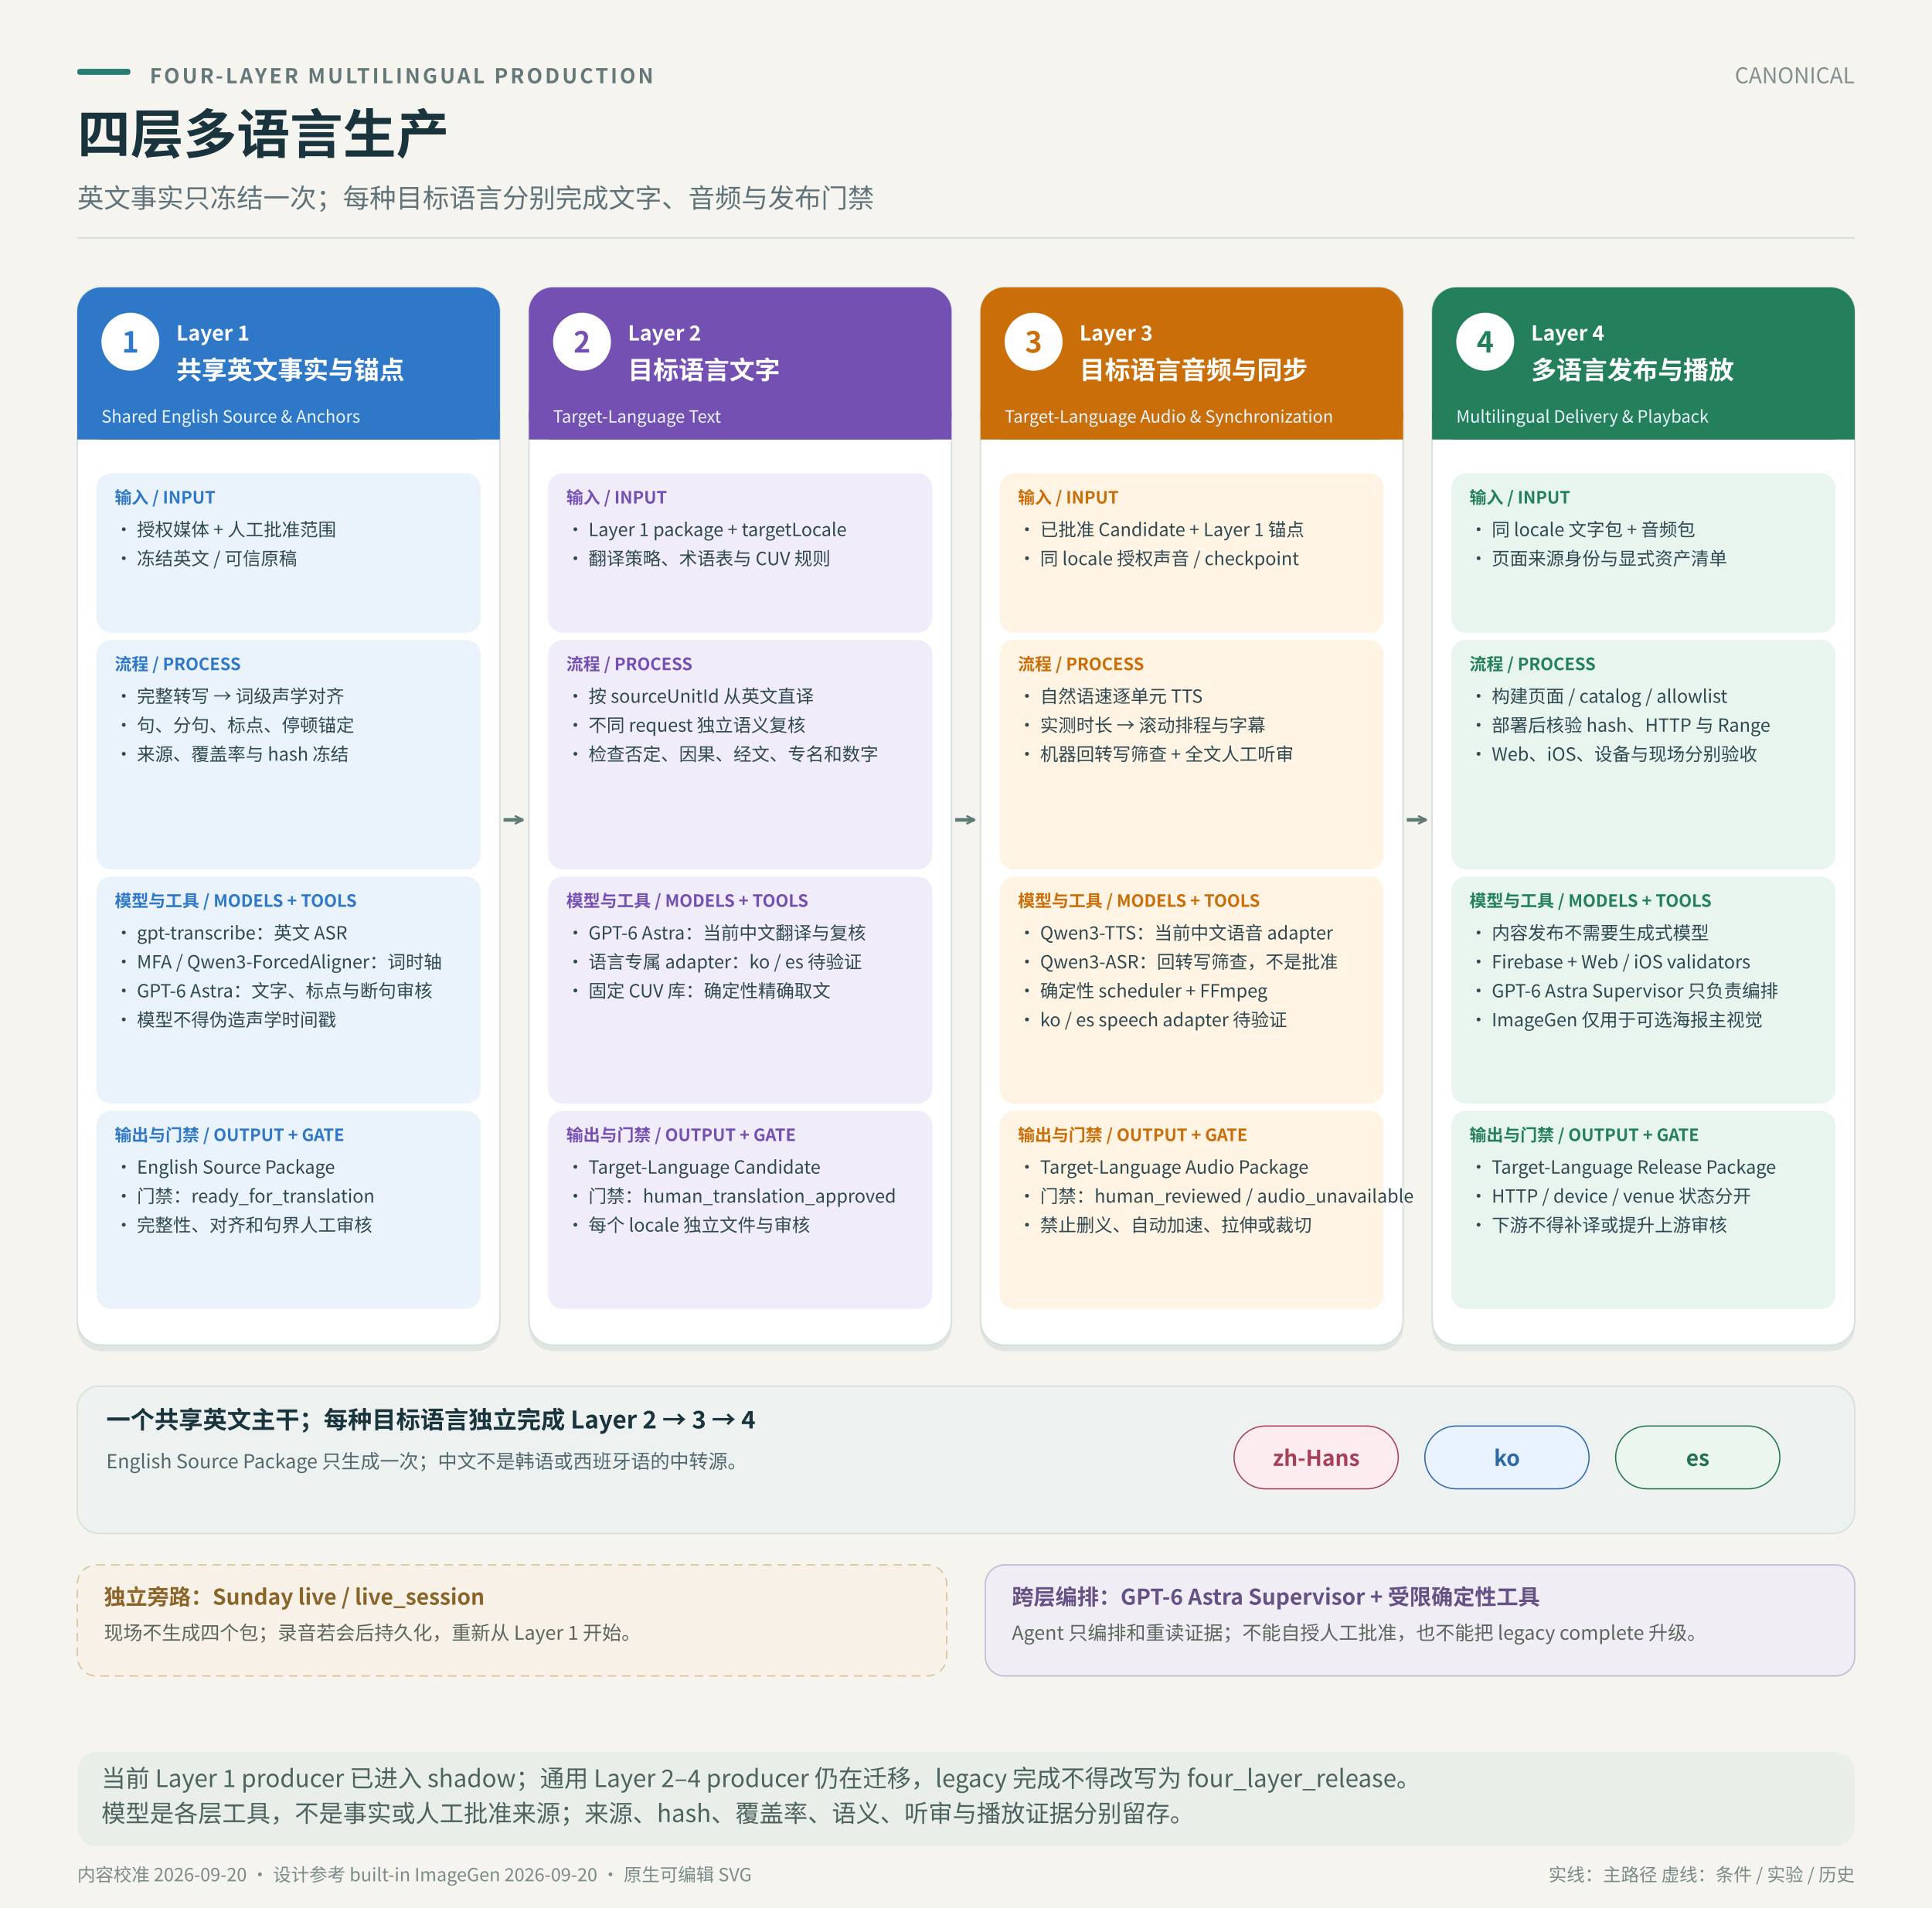
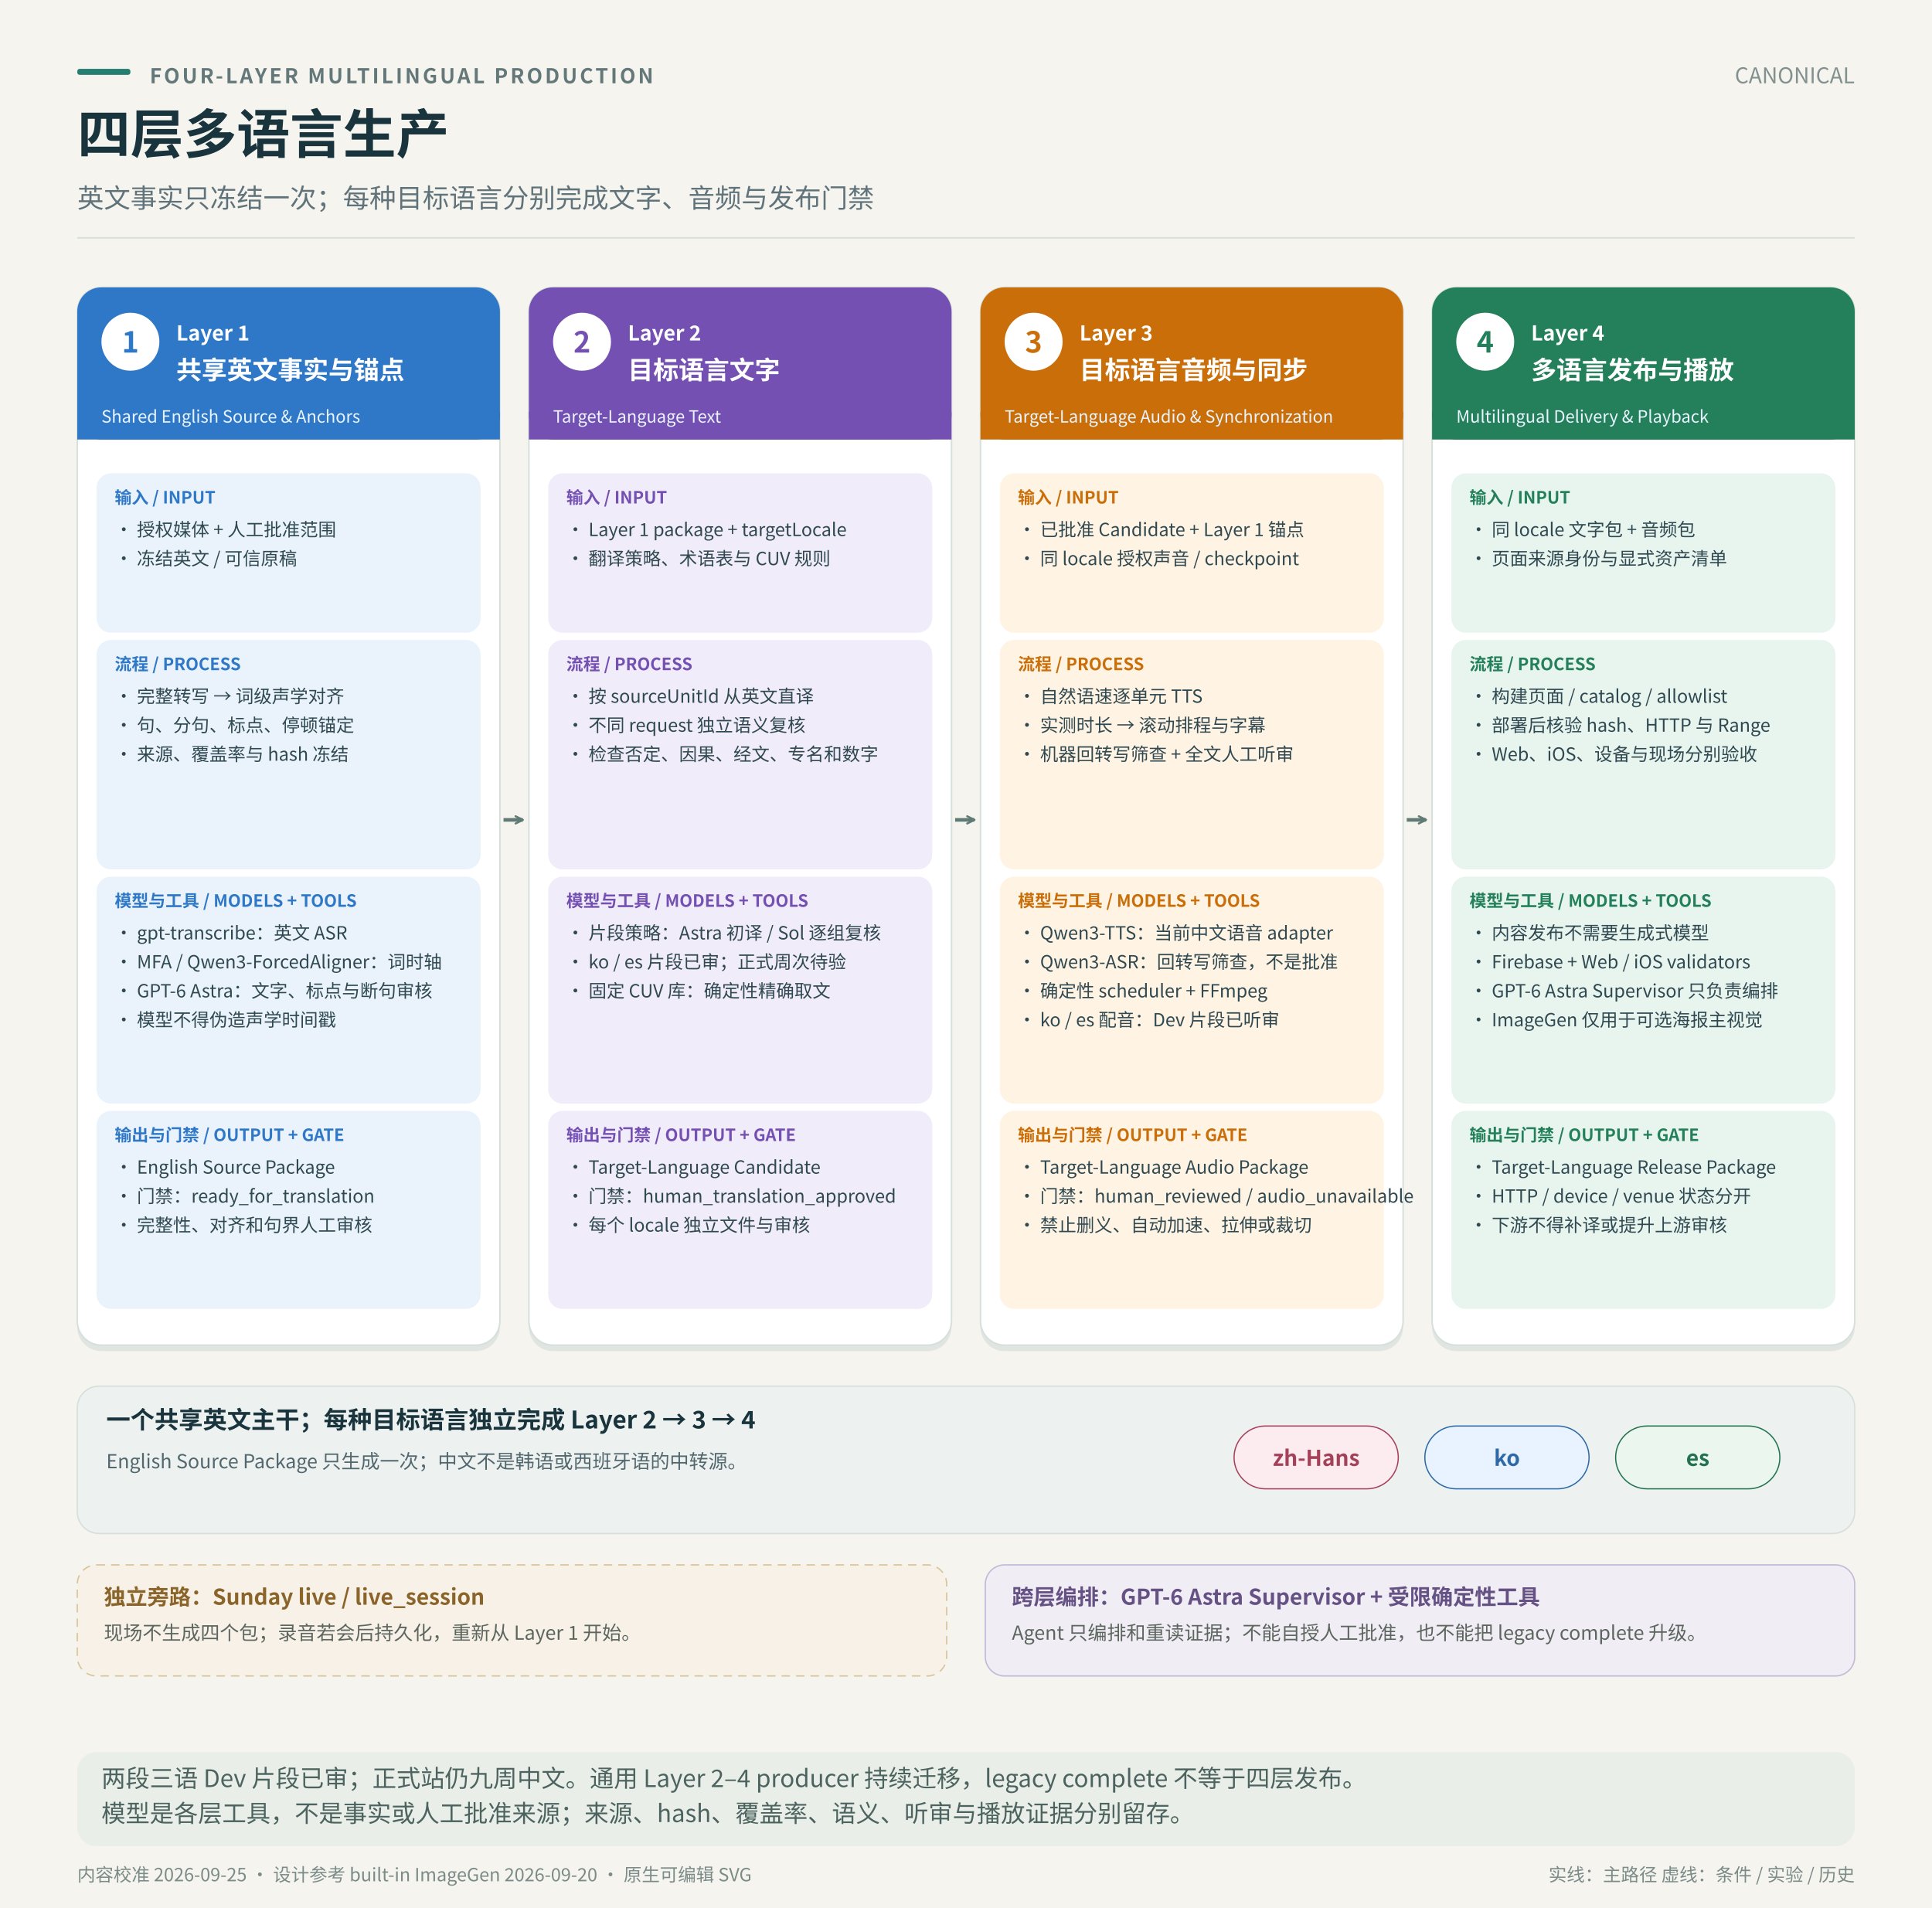
<svg xmlns="http://www.w3.org/2000/svg" width="1600" height="1580" viewBox="0 0 1600 1580" role="img" aria-labelledby="title desc">
  <style>text{font-family:"PingFang SC","Noto Sans CJK SC","Microsoft YaHei",Arial,sans-serif;} text{font-variant-ligatures:none}</style>
  <defs>
    <marker id="arrow" markerWidth="8" markerHeight="8" refX="7" refY="4" orient="auto-start-reverse" markerUnits="userSpaceOnUse">
      <path d="M1 1 L7 4 L1 7" fill="none" stroke="context-stroke" stroke-width="1.7" stroke-linecap="round" stroke-linejoin="round" />
    </marker>
  </defs>
  <rect x="0" y="0" width="1600" height="1580" rx="0" fill="#F5F4EF" stroke="none" />
  <rect x="64" y="57" width="44" height="5" rx="2" fill="#267D72" stroke="none" />
  <text x="124" y="69" font-size="17" font-weight="600" fill="#64787A" text-anchor="start" letter-spacing="2">FOUR-LAYER MULTILINGUAL PRODUCTION</text>
  <text x="64" y="127" font-size="44" font-weight="650" fill="#19343D" text-anchor="start">四层多语言生产</text>
  <text x="64" y="172" font-size="22" font-weight="400" fill="#60737A" text-anchor="start">英文事实只冻结一次；每种目标语言分别完成文字、音频与发布门禁</text>
  <text x="1536" y="69" font-size="18" font-weight="500" fill="#82918F" text-anchor="end">CANONICAL</text>
  <path d="M64 197H1536" stroke="#D8DEDA" stroke-width="1.3" />
  <rect x="64" y="243" width="350" height="876" rx="20" fill="#E0E5E2" stroke="none" />
  <rect x="64" y="238" width="350" height="876" rx="20" fill="#FFFFFF" stroke="#D5DFDB" stroke-width="1.25" />
  <rect x="64" y="238" width="350" height="126" rx="20" fill="#2E78C7" stroke="none" />
  <rect x="64" y="341" width="350" height="23" rx="0" fill="#2E78C7" stroke="none" />
  <rect x="84" y="259" width="48" height="48" rx="24" fill="#FFFFFF" stroke="none" />
  <text x="108" y="292" font-size="24" font-weight="750" fill="#2E78C7" text-anchor="middle">1</text>
  <text x="146" y="282" font-size="17" font-weight="700" fill="#FFFFFF" text-anchor="start">Layer 1</text>
  <text x="146" y="314" font-size="21" font-weight="650" fill="#FFFFFF" text-anchor="start">共享英文事实与锚点</text>
  <text x="84" y="350" font-size="14" font-weight="500" fill="#EAF4FF" text-anchor="start">Shared English Source &amp; Anchors</text>
  <rect x="80" y="392" width="318" height="132" rx="12" fill="#EAF3FC" stroke="none" />
  <text x="95" y="417" font-size="14" font-weight="700" fill="#2E78C7" text-anchor="start">输入 / INPUT</text>
  <text x="95" y="444" font-size="15" font-weight="430" fill="#304951" text-anchor="start">• 授权媒体 + 人工批准范围</text>
  <text x="95" y="468" font-size="15" font-weight="430" fill="#304951" text-anchor="start">• 冻结英文 / 可信原稿</text>
  <rect x="80" y="530" width="318" height="190" rx="12" fill="#EAF3FC" stroke="none" />
  <text x="95" y="555" font-size="14" font-weight="700" fill="#2E78C7" text-anchor="start">流程 / PROCESS</text>
  <text x="95" y="582" font-size="15" font-weight="430" fill="#304951" text-anchor="start">• 完整转写 → 词级声学对齐</text>
  <text x="95" y="606" font-size="15" font-weight="430" fill="#304951" text-anchor="start">• 句、分句、标点、停顿锚定</text>
  <text x="95" y="630" font-size="15" font-weight="430" fill="#304951" text-anchor="start">• 来源、覆盖率与 hash 冻结</text>
  <rect x="80" y="726" width="318" height="188" rx="12" fill="#EAF3FC" stroke="none" />
  <text x="95" y="751" font-size="14" font-weight="700" fill="#2E78C7" text-anchor="start">模型与工具 / MODELS + TOOLS</text>
  <text x="95" y="778" font-size="15" font-weight="430" fill="#304951" text-anchor="start">• gpt-transcribe：英文 ASR</text>
  <text x="95" y="802" font-size="15" font-weight="430" fill="#304951" text-anchor="start">• MFA / Qwen3-ForcedAligner：词时轴</text>
  <text x="95" y="826" font-size="15" font-weight="430" fill="#304951" text-anchor="start">• GPT-6 Astra：文字、标点与断句审核</text>
  <text x="95" y="850" font-size="15" font-weight="430" fill="#304951" text-anchor="start">• 模型不得伪造声学时间戳</text>
  <rect x="80" y="920" width="318" height="164" rx="12" fill="#EAF3FC" stroke="none" />
  <text x="95" y="945" font-size="14" font-weight="700" fill="#2E78C7" text-anchor="start">输出与门禁 / OUTPUT + GATE</text>
  <text x="95" y="972" font-size="15" font-weight="430" fill="#304951" text-anchor="start">• English Source Package</text>
  <text x="95" y="996" font-size="15" font-weight="430" fill="#304951" text-anchor="start">• 门禁：ready_for_translation</text>
  <text x="95" y="1020" font-size="15" font-weight="430" fill="#304951" text-anchor="start">• 完整性、对齐和句界人工审核</text>
  <rect x="438" y="243" width="350" height="876" rx="20" fill="#E0E5E2" stroke="none" />
  <rect x="438" y="238" width="350" height="876" rx="20" fill="#FFFFFF" stroke="#D5DFDB" stroke-width="1.25" />
  <rect x="438" y="238" width="350" height="126" rx="20" fill="#7450B2" stroke="none" />
  <rect x="438" y="341" width="350" height="23" rx="0" fill="#7450B2" stroke="none" />
  <rect x="458" y="259" width="48" height="48" rx="24" fill="#FFFFFF" stroke="none" />
  <text x="482" y="292" font-size="24" font-weight="750" fill="#7450B2" text-anchor="middle">2</text>
  <text x="520" y="282" font-size="17" font-weight="700" fill="#FFFFFF" text-anchor="start">Layer 2</text>
  <text x="520" y="314" font-size="21" font-weight="650" fill="#FFFFFF" text-anchor="start">目标语言文字</text>
  <text x="458" y="350" font-size="14" font-weight="500" fill="#EAF4FF" text-anchor="start">Target-Language Text</text>
  <rect x="454" y="392" width="318" height="132" rx="12" fill="#F1ECFA" stroke="none" />
  <text x="469" y="417" font-size="14" font-weight="700" fill="#7450B2" text-anchor="start">输入 / INPUT</text>
  <text x="469" y="444" font-size="15" font-weight="430" fill="#304951" text-anchor="start">• Layer 1 package + targetLocale</text>
  <text x="469" y="468" font-size="15" font-weight="430" fill="#304951" text-anchor="start">• 翻译策略、术语表与 CUV 规则</text>
  <rect x="454" y="530" width="318" height="190" rx="12" fill="#F1ECFA" stroke="none" />
  <text x="469" y="555" font-size="14" font-weight="700" fill="#7450B2" text-anchor="start">流程 / PROCESS</text>
  <text x="469" y="582" font-size="15" font-weight="430" fill="#304951" text-anchor="start">• 按 sourceUnitId 从英文直译</text>
  <text x="469" y="606" font-size="15" font-weight="430" fill="#304951" text-anchor="start">• 不同 request 独立语义复核</text>
  <text x="469" y="630" font-size="15" font-weight="430" fill="#304951" text-anchor="start">• 检查否定、因果、经文、专名和数字</text>
  <rect x="454" y="726" width="318" height="188" rx="12" fill="#F1ECFA" stroke="none" />
  <text x="469" y="751" font-size="14" font-weight="700" fill="#7450B2" text-anchor="start">模型与工具 / MODELS + TOOLS</text>
-   <text x="469" y="778" font-size="15" font-weight="430" fill="#304951" text-anchor="start">• GPT-6 Astra：当前中文翻译与复核</text>
-   <text x="469" y="802" font-size="15" font-weight="430" fill="#304951" text-anchor="start">• 语言专属 adapter：ko / es 待验证</text>
+   <text x="469" y="778" font-size="15" font-weight="430" fill="#304951" text-anchor="start">• 片段策略：Astra 初译 / Sol 逐组复核</text>
+   <text x="469" y="802" font-size="15" font-weight="430" fill="#304951" text-anchor="start">• ko / es 片段已审；正式周次待验</text>
  <text x="469" y="826" font-size="15" font-weight="430" fill="#304951" text-anchor="start">• 固定 CUV 库：确定性精确取文</text>
  <rect x="454" y="920" width="318" height="164" rx="12" fill="#F1ECFA" stroke="none" />
  <text x="469" y="945" font-size="14" font-weight="700" fill="#7450B2" text-anchor="start">输出与门禁 / OUTPUT + GATE</text>
  <text x="469" y="972" font-size="15" font-weight="430" fill="#304951" text-anchor="start">• Target-Language Candidate</text>
  <text x="469" y="996" font-size="15" font-weight="430" fill="#304951" text-anchor="start">• 门禁：human_translation_approved</text>
  <text x="469" y="1020" font-size="15" font-weight="430" fill="#304951" text-anchor="start">• 每个 locale 独立文件与审核</text>
  <rect x="812" y="243" width="350" height="876" rx="20" fill="#E0E5E2" stroke="none" />
  <rect x="812" y="238" width="350" height="876" rx="20" fill="#FFFFFF" stroke="#D5DFDB" stroke-width="1.25" />
  <rect x="812" y="238" width="350" height="126" rx="20" fill="#C96E08" stroke="none" />
  <rect x="812" y="341" width="350" height="23" rx="0" fill="#C96E08" stroke="none" />
  <rect x="832" y="259" width="48" height="48" rx="24" fill="#FFFFFF" stroke="none" />
  <text x="856" y="292" font-size="24" font-weight="750" fill="#C96E08" text-anchor="middle">3</text>
  <text x="894" y="282" font-size="17" font-weight="700" fill="#FFFFFF" text-anchor="start">Layer 3</text>
  <text x="894" y="314" font-size="21" font-weight="650" fill="#FFFFFF" text-anchor="start">目标语言音频与同步</text>
  <text x="832" y="350" font-size="14" font-weight="500" fill="#EAF4FF" text-anchor="start">Target-Language Audio &amp; Synchronization</text>
  <rect x="828" y="392" width="318" height="132" rx="12" fill="#FFF3E3" stroke="none" />
  <text x="843" y="417" font-size="14" font-weight="700" fill="#C96E08" text-anchor="start">输入 / INPUT</text>
  <text x="843" y="444" font-size="15" font-weight="430" fill="#304951" text-anchor="start">• 已批准 Candidate + Layer 1 锚点</text>
  <text x="843" y="468" font-size="15" font-weight="430" fill="#304951" text-anchor="start">• 同 locale 授权声音 / checkpoint</text>
  <rect x="828" y="530" width="318" height="190" rx="12" fill="#FFF3E3" stroke="none" />
  <text x="843" y="555" font-size="14" font-weight="700" fill="#C96E08" text-anchor="start">流程 / PROCESS</text>
  <text x="843" y="582" font-size="15" font-weight="430" fill="#304951" text-anchor="start">• 自然语速逐单元 TTS</text>
  <text x="843" y="606" font-size="15" font-weight="430" fill="#304951" text-anchor="start">• 实测时长 → 滚动排程与字幕</text>
  <text x="843" y="630" font-size="15" font-weight="430" fill="#304951" text-anchor="start">• 机器回转写筛查 + 全文人工听审</text>
  <rect x="828" y="726" width="318" height="188" rx="12" fill="#FFF3E3" stroke="none" />
  <text x="843" y="751" font-size="14" font-weight="700" fill="#C96E08" text-anchor="start">模型与工具 / MODELS + TOOLS</text>
  <text x="843" y="778" font-size="15" font-weight="430" fill="#304951" text-anchor="start">• Qwen3-TTS：当前中文语音 adapter</text>
  <text x="843" y="802" font-size="15" font-weight="430" fill="#304951" text-anchor="start">• Qwen3-ASR：回转写筛查，不是批准</text>
  <text x="843" y="826" font-size="15" font-weight="430" fill="#304951" text-anchor="start">• 确定性 scheduler + FFmpeg</text>
-   <text x="843" y="850" font-size="15" font-weight="430" fill="#304951" text-anchor="start">• ko / es speech adapter 待验证</text>
+   <text x="843" y="850" font-size="15" font-weight="430" fill="#304951" text-anchor="start">• ko / es 配音：Dev 片段已听审</text>
  <rect x="828" y="920" width="318" height="164" rx="12" fill="#FFF3E3" stroke="none" />
  <text x="843" y="945" font-size="14" font-weight="700" fill="#C96E08" text-anchor="start">输出与门禁 / OUTPUT + GATE</text>
  <text x="843" y="972" font-size="15" font-weight="430" fill="#304951" text-anchor="start">• Target-Language Audio Package</text>
  <text x="843" y="996" font-size="15" font-weight="430" fill="#304951" text-anchor="start">• 门禁：human_reviewed / audio_unavailable</text>
  <text x="843" y="1020" font-size="15" font-weight="430" fill="#304951" text-anchor="start">• 禁止删义、自动加速、拉伸或裁切</text>
  <rect x="1186" y="243" width="350" height="876" rx="20" fill="#E0E5E2" stroke="none" />
  <rect x="1186" y="238" width="350" height="876" rx="20" fill="#FFFFFF" stroke="#D5DFDB" stroke-width="1.25" />
  <rect x="1186" y="238" width="350" height="126" rx="20" fill="#23805A" stroke="none" />
  <rect x="1186" y="341" width="350" height="23" rx="0" fill="#23805A" stroke="none" />
  <rect x="1206" y="259" width="48" height="48" rx="24" fill="#FFFFFF" stroke="none" />
  <text x="1230" y="292" font-size="24" font-weight="750" fill="#23805A" text-anchor="middle">4</text>
  <text x="1268" y="282" font-size="17" font-weight="700" fill="#FFFFFF" text-anchor="start">Layer 4</text>
  <text x="1268" y="314" font-size="21" font-weight="650" fill="#FFFFFF" text-anchor="start">多语言发布与播放</text>
  <text x="1206" y="350" font-size="14" font-weight="500" fill="#EAF4FF" text-anchor="start">Multilingual Delivery &amp; Playback</text>
  <rect x="1202" y="392" width="318" height="132" rx="12" fill="#E8F5EF" stroke="none" />
  <text x="1217" y="417" font-size="14" font-weight="700" fill="#23805A" text-anchor="start">输入 / INPUT</text>
  <text x="1217" y="444" font-size="15" font-weight="430" fill="#304951" text-anchor="start">• 同 locale 文字包 + 音频包</text>
  <text x="1217" y="468" font-size="15" font-weight="430" fill="#304951" text-anchor="start">• 页面来源身份与显式资产清单</text>
  <rect x="1202" y="530" width="318" height="190" rx="12" fill="#E8F5EF" stroke="none" />
  <text x="1217" y="555" font-size="14" font-weight="700" fill="#23805A" text-anchor="start">流程 / PROCESS</text>
  <text x="1217" y="582" font-size="15" font-weight="430" fill="#304951" text-anchor="start">• 构建页面 / catalog / allowlist</text>
  <text x="1217" y="606" font-size="15" font-weight="430" fill="#304951" text-anchor="start">• 部署后核验 hash、HTTP 与 Range</text>
  <text x="1217" y="630" font-size="15" font-weight="430" fill="#304951" text-anchor="start">• Web、iOS、设备与现场分别验收</text>
  <rect x="1202" y="726" width="318" height="188" rx="12" fill="#E8F5EF" stroke="none" />
  <text x="1217" y="751" font-size="14" font-weight="700" fill="#23805A" text-anchor="start">模型与工具 / MODELS + TOOLS</text>
  <text x="1217" y="778" font-size="15" font-weight="430" fill="#304951" text-anchor="start">• 内容发布不需要生成式模型</text>
  <text x="1217" y="802" font-size="15" font-weight="430" fill="#304951" text-anchor="start">• Firebase + Web / iOS validators</text>
  <text x="1217" y="826" font-size="15" font-weight="430" fill="#304951" text-anchor="start">• GPT-6 Astra Supervisor 只负责编排</text>
  <text x="1217" y="850" font-size="15" font-weight="430" fill="#304951" text-anchor="start">• ImageGen 仅用于可选海报主视觉</text>
  <rect x="1202" y="920" width="318" height="164" rx="12" fill="#E8F5EF" stroke="none" />
  <text x="1217" y="945" font-size="14" font-weight="700" fill="#23805A" text-anchor="start">输出与门禁 / OUTPUT + GATE</text>
  <text x="1217" y="972" font-size="15" font-weight="430" fill="#304951" text-anchor="start">• Target-Language Release Package</text>
  <text x="1217" y="996" font-size="15" font-weight="430" fill="#304951" text-anchor="start">• HTTP / device / venue 状态分开</text>
  <text x="1217" y="1020" font-size="15" font-weight="430" fill="#304951" text-anchor="start">• 下游不得补译或提升上游审核</text>
  <path d="M417 679H433" stroke="#607B76" stroke-width="3" marker-end="url(#arrow)" />
  <path d="M791 679H807" stroke="#607B76" stroke-width="3" marker-end="url(#arrow)" />
  <path d="M1165 679H1181" stroke="#607B76" stroke-width="3" marker-end="url(#arrow)" />
  <rect x="64" y="1148" width="1472" height="122" rx="18" fill="#EDF2F0" stroke="#D5DFDB" stroke-width="1.1" />
  <text x="88" y="1183" font-size="20" font-weight="650" fill="#19343D" text-anchor="start">一个共享英文主干；每种目标语言独立完成 Layer 2 → 3 → 4</text>
  <text x="88" y="1216" font-size="16" font-weight="400" fill="#52676E" text-anchor="start">English Source Package 只生成一次；中文不是韩语或西班牙语的中转源。</text>
  <rect x="1022" y="1181" width="136" height="52" rx="26" fill="#FCECF0" stroke="#A54059" stroke-width="1" />
  <text x="1090" y="1214" font-size="18" font-weight="700" fill="#A54059" text-anchor="middle">zh-Hans</text>
  <rect x="1180" y="1181" width="136" height="52" rx="26" fill="#E9F2FF" stroke="#2E69A7" stroke-width="1" />
  <text x="1248" y="1214" font-size="18" font-weight="700" fill="#2E69A7" text-anchor="middle">ko</text>
  <rect x="1338" y="1181" width="136" height="52" rx="26" fill="#EAF6EE" stroke="#23724F" stroke-width="1" />
  <text x="1406" y="1214" font-size="18" font-weight="700" fill="#23724F" text-anchor="middle">es</text>
  <rect x="64" y="1296" width="720" height="92" rx="16" fill="#F7F1E8" stroke="#D8C49B" stroke-width="1.1" stroke-dasharray="7 5" />
  <text x="86" y="1329" font-size="18" font-weight="700" fill="#8B6429" text-anchor="start">独立旁路：Sunday live / live_session</text>
  <text x="86" y="1358" font-size="16" font-weight="400" fill="#5D665E" text-anchor="start">现场不生成四个包；录音若会后持久化，重新从 Layer 1 开始。</text>
  <rect x="816" y="1296" width="720" height="92" rx="16" fill="#F0EDF5" stroke="#C5B9D7" stroke-width="1.1" />
  <text x="838" y="1329" font-size="18" font-weight="700" fill="#655184" text-anchor="start">跨层编排：GPT-6 Astra Supervisor + 受限确定性工具</text>
  <text x="838" y="1358" font-size="16" font-weight="400" fill="#5D665E" text-anchor="start">Agent 只编排和重读证据；不能自授人工批准，也不能把 legacy complete 升级。</text>
  <rect x="64" y="1451" width="1472" height="78" rx="16" fill="#E9EEE8" stroke="none" />
-   <text x="84" y="1480" font-size="20" font-weight="400" fill="#4C635F" text-anchor="start">当前 Layer 1 producer 已进入 shadow；通用 Layer 2–4 producer 仍在迁移，legacy 完成不得改写为 four_layer_release。</text>
+   <text x="84" y="1480" font-size="20" font-weight="400" fill="#4C635F" text-anchor="start">两段三语 Dev 片段已审；正式站仍九周中文。通用 Layer 2–4 producer 持续迁移，legacy complete 不等于四层发布。</text>
  <text x="84" y="1509" font-size="20" font-weight="400" fill="#4C635F" text-anchor="start">模型是各层工具，不是事实或人工批准来源；来源、hash、覆盖率、语义、听审与播放证据分别留存。</text>
-   <text x="64" y="1558" font-size="15" font-weight="400" fill="#7B8B88" text-anchor="start">内容校准 2026-09-20 · 设计参考 built-in ImageGen 2026-09-20 · 原生可编辑 SVG</text>
+   <text x="64" y="1558" font-size="15" font-weight="400" fill="#7B8B88" text-anchor="start">内容校准 2026-09-25 · 设计参考 built-in ImageGen 2026-09-20 · 原生可编辑 SVG</text>
  <text x="1536" y="1558" font-size="15" font-weight="400" fill="#7B8B88" text-anchor="end">实线：主路径   虚线：条件 / 实验 / 历史</text>
</svg>
